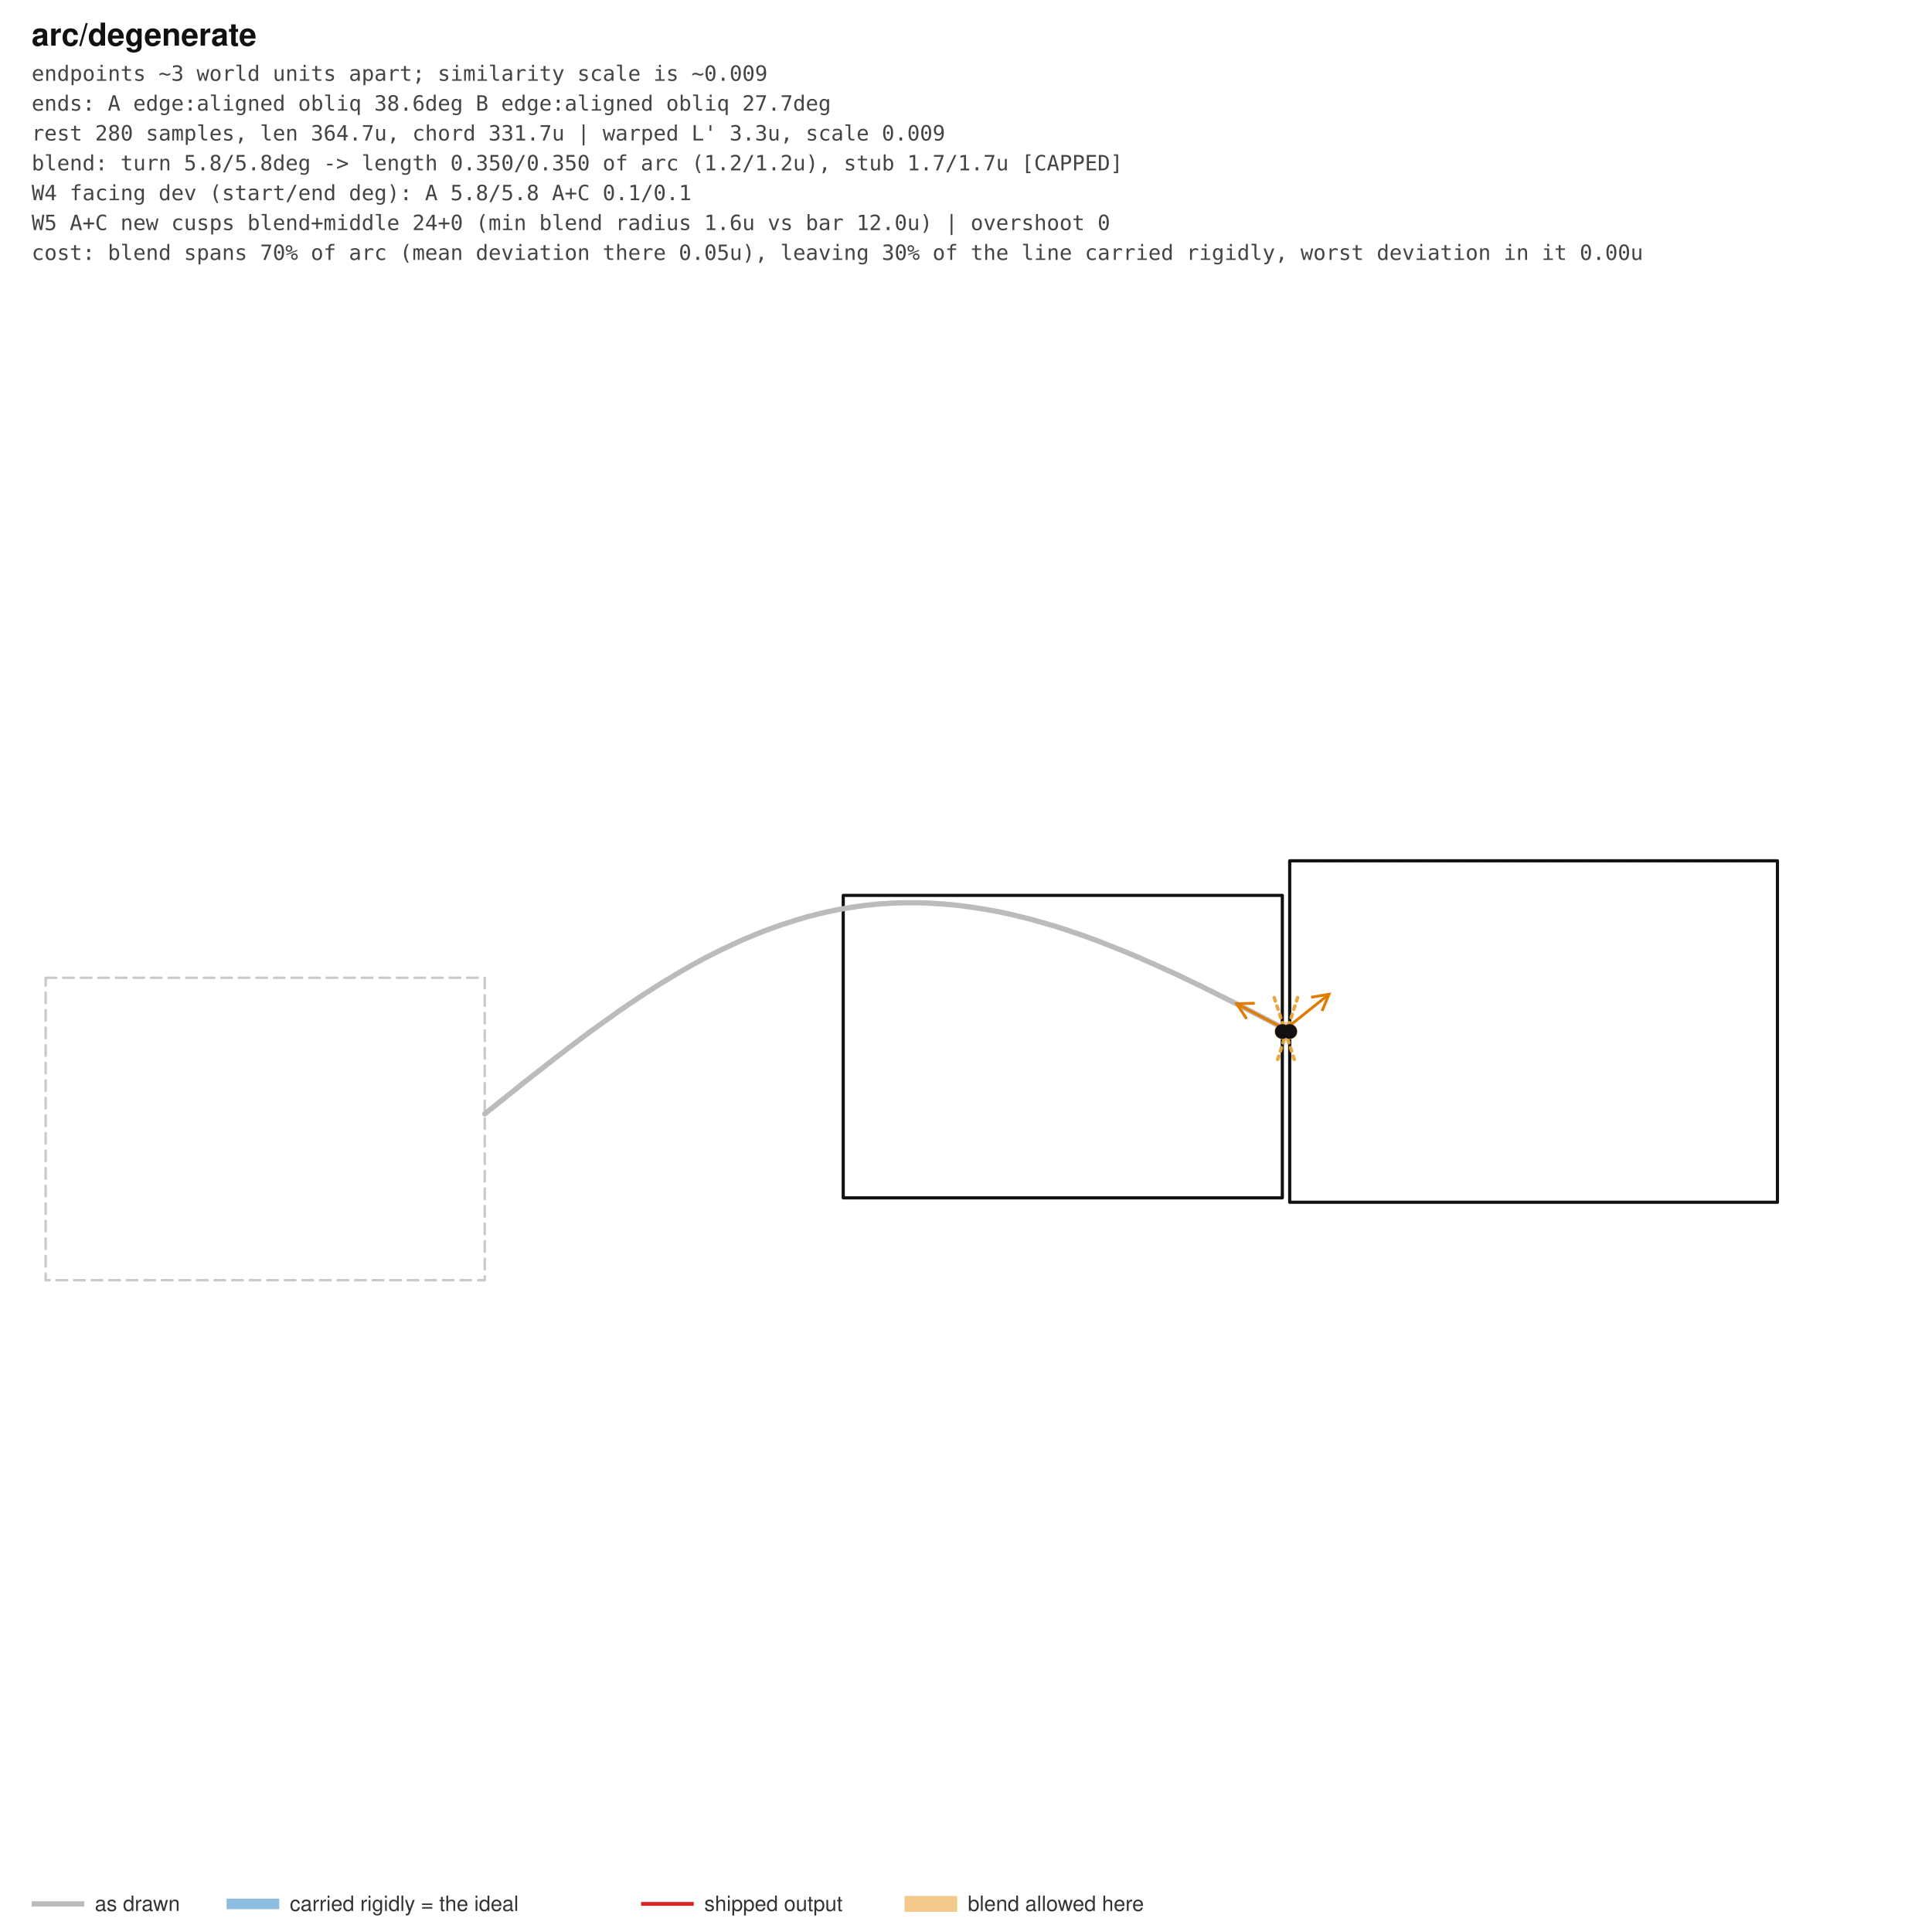
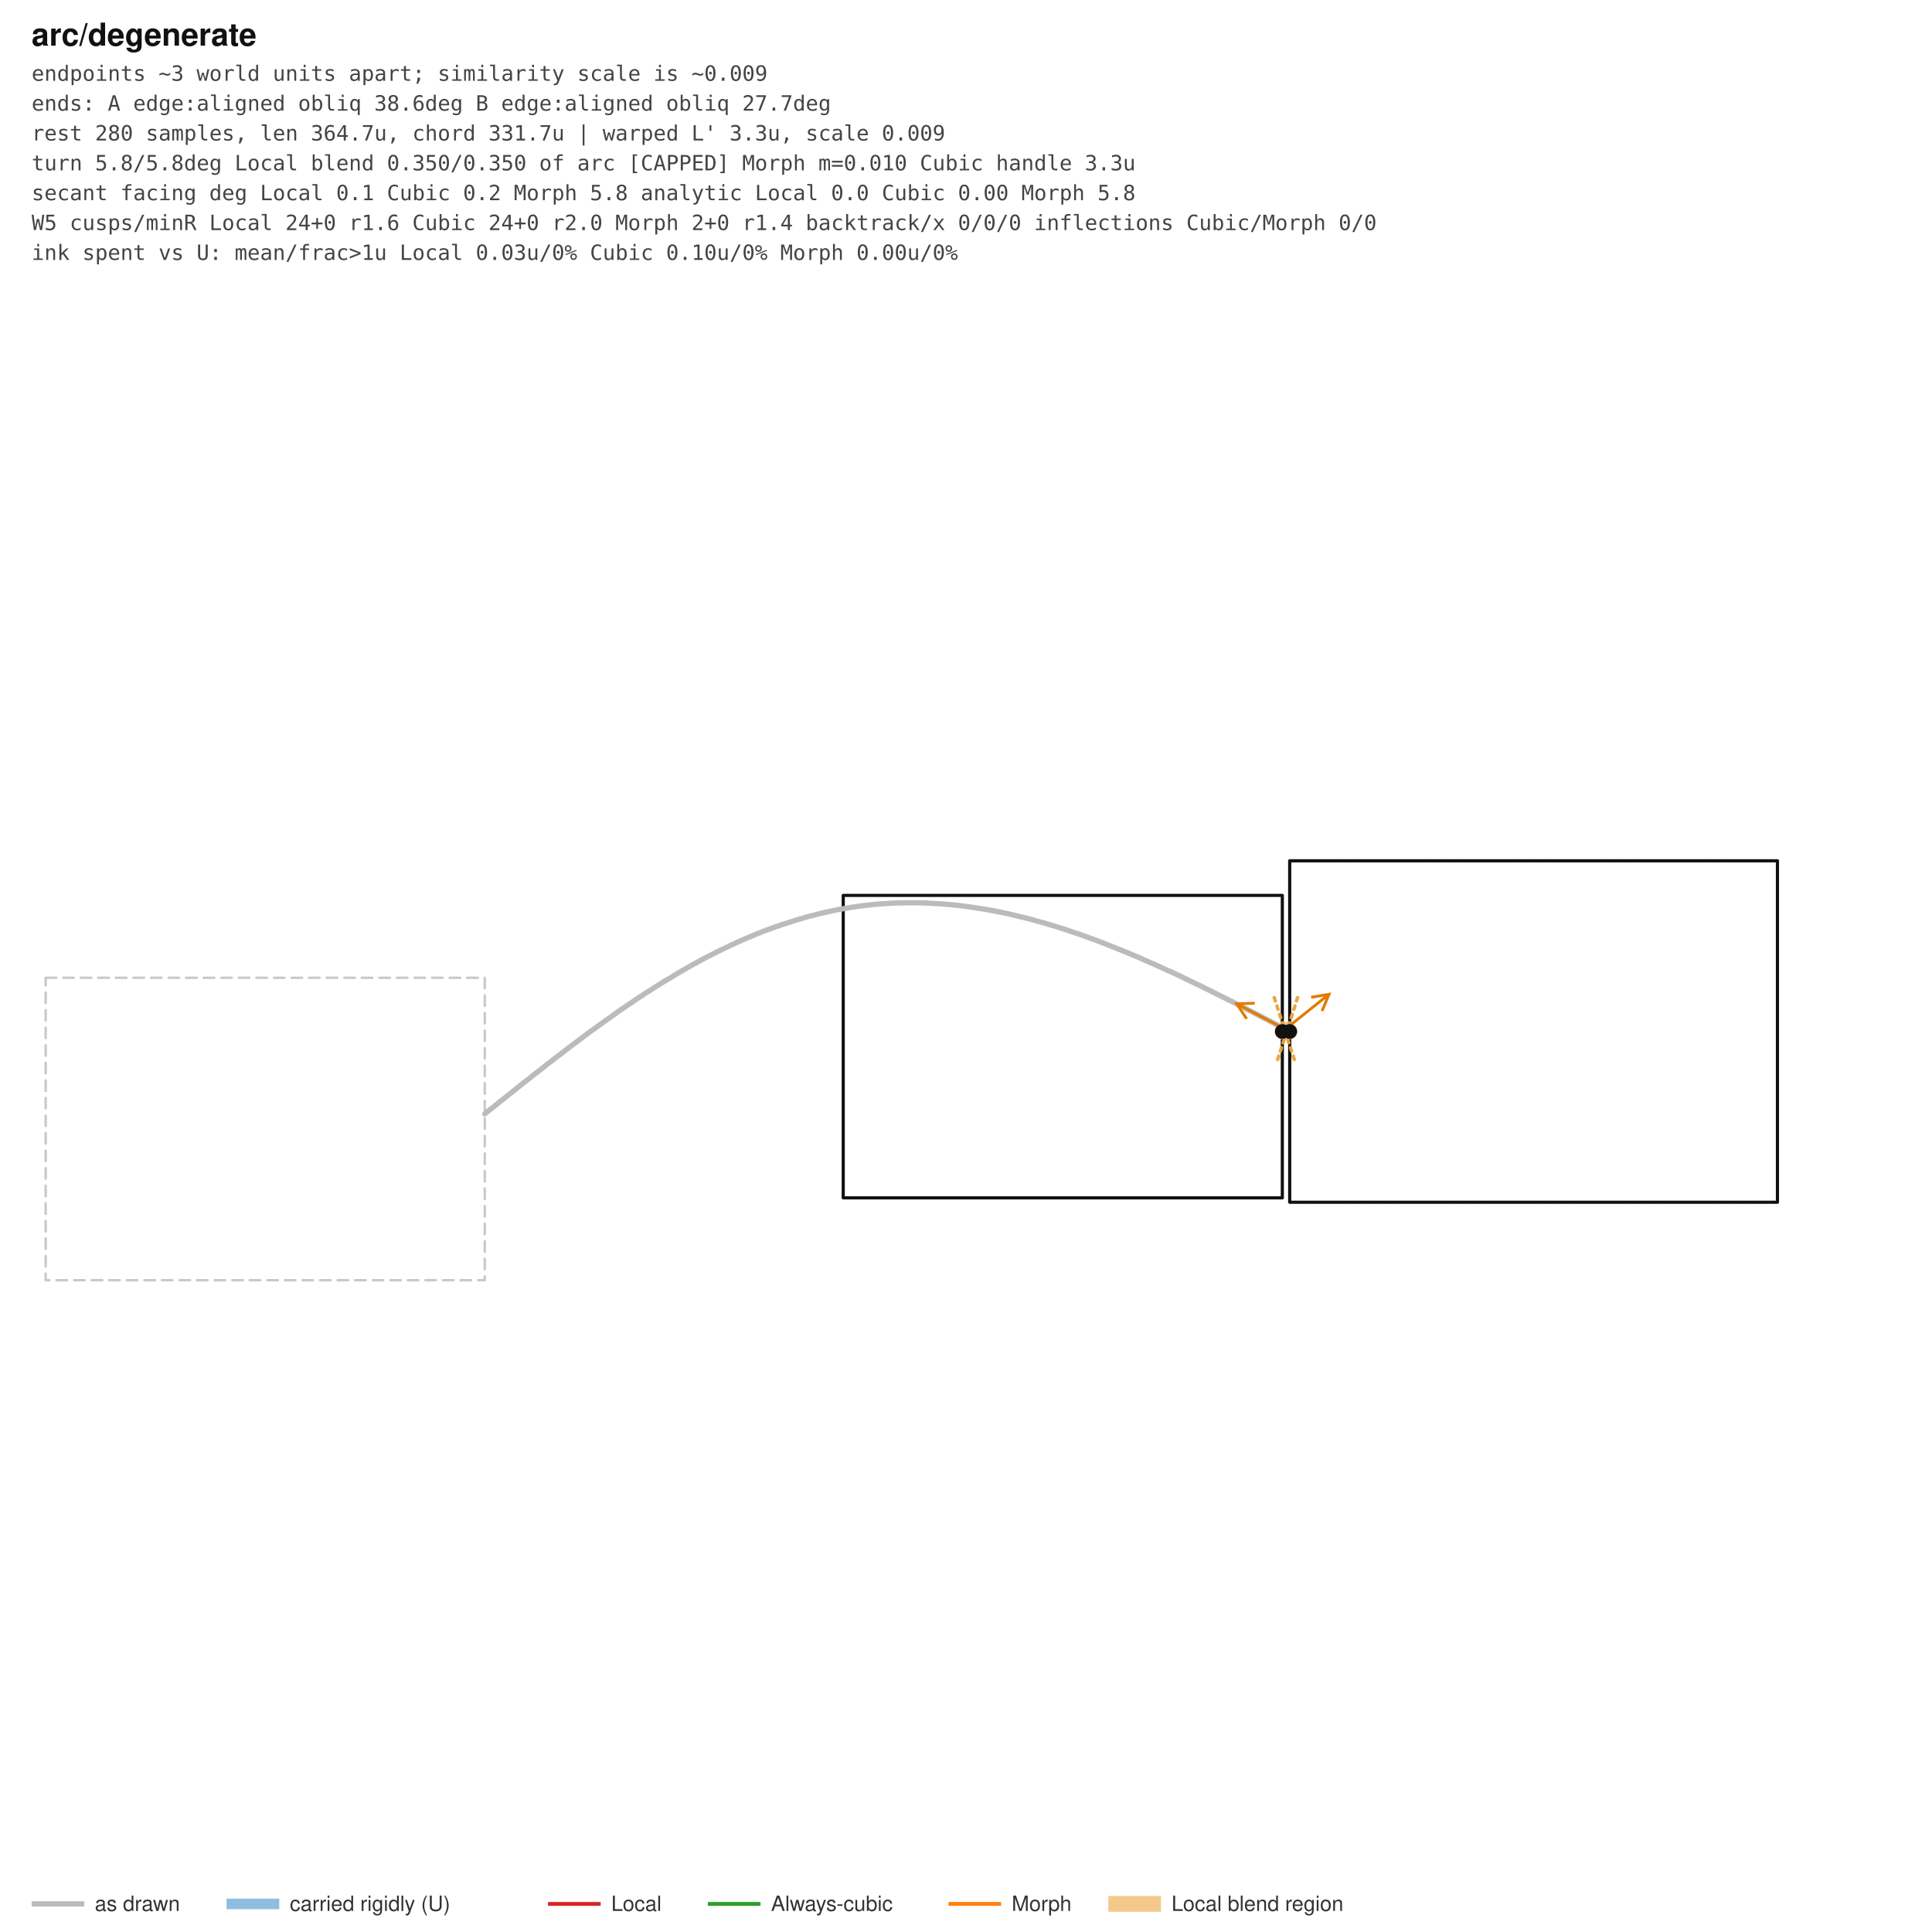
<svg xmlns="http://www.w3.org/2000/svg" width="1100" height="1100" viewBox="0 0 1100 1100">
  <rect x="0" y="0" width="1100" height="1100" fill="#ffffff" />
  <text x="18" y="26" font-family="-apple-system,Helvetica,Arial" font-size="18" font-weight="600" fill="#111">arc/degenerate</text>
  <text x="18" y="46" font-family="ui-monospace,Menlo,monospace" font-size="12" fill="#444">endpoints ~3 world units apart; similarity scale is ~0.009</text>
  <text x="18" y="63" font-family="ui-monospace,Menlo,monospace" font-size="12" fill="#444">ends: A edge:aligned obliq 38.6deg   B edge:aligned obliq 27.7deg</text>
  <text x="18" y="80" font-family="ui-monospace,Menlo,monospace" font-size="12" fill="#444">rest 280 samples, len 364.7u, chord 331.7u   |   warped L' 3.3u, scale 0.009</text>
-   <text x="18" y="97" font-family="ui-monospace,Menlo,monospace" font-size="12" fill="#444">blend: turn 5.8/5.8deg -&gt; length 0.350/0.350 of arc (1.2/1.2u), stub 1.7/1.7u   [CAPPED]</text>
-   <text x="18" y="114" font-family="ui-monospace,Menlo,monospace" font-size="12" fill="#444">W4 facing dev (start/end deg): A 5.8/5.8   A+C 0.1/0.1</text>
-   <text x="18" y="131" font-family="ui-monospace,Menlo,monospace" font-size="12" fill="#444">W5 A+C new cusps blend+middle 24+0 (min blend radius 1.6u vs bar 12.0u)   |   overshoot 0</text>
-   <text x="18" y="148" font-family="ui-monospace,Menlo,monospace" font-size="12" fill="#444">cost: blend spans 70% of arc (mean deviation there 0.05u), leaving 30% of the line carried rigidly, worst deviation in it 0.00u</text>
+   <text x="18" y="97" font-family="ui-monospace,Menlo,monospace" font-size="12" fill="#444">turn 5.8/5.8deg   Local blend 0.350/0.350 of arc [CAPPED]   Morph m=0.010   Cubic handle 3.3u</text>
+   <text x="18" y="114" font-family="ui-monospace,Menlo,monospace" font-size="12" fill="#444">secant facing deg  Local 0.1  Cubic 0.2  Morph 5.8   analytic  Local 0.0  Cubic 0.00  Morph 5.8</text>
+   <text x="18" y="131" font-family="ui-monospace,Menlo,monospace" font-size="12" fill="#444">W5 cusps/minR  Local 24+0 r1.6  Cubic 24+0 r2.0  Morph 2+0 r1.4   backtrack/x 0/0/0   inflections Cubic/Morph 0/0</text>
+   <text x="18" y="148" font-family="ui-monospace,Menlo,monospace" font-size="12" fill="#444">ink spent vs U: mean/frac&gt;1u  Local 0.03u/0%  Cubic 0.10u/0%  Morph 0.00u/0%</text>
  <polyline fill="none" stroke="#c9c9c9" stroke-width="1.40" stroke-linejoin="round" stroke-linecap="round" stroke-dasharray="6,4" points="26.0,556.7 276.0,556.7 276.0,728.9 26.0,728.9 26.0,556.7" />
  <polyline fill="none" stroke="#c9c9c9" stroke-width="1.40" stroke-linejoin="round" stroke-linecap="round" stroke-dasharray="6,4" points="734.3,490.1 1012.0,490.1 1012.0,684.5 734.3,684.5 734.3,490.1" />
  <polyline fill="none" stroke="#111111" stroke-width="1.80" stroke-linejoin="round" stroke-linecap="round" points="480.1,509.8 730.1,509.8 730.1,682.0 480.1,682.0 480.1,509.8" />
  <polyline fill="none" stroke="#111111" stroke-width="1.80" stroke-linejoin="round" stroke-linecap="round" points="734.3,490.1 1012.0,490.1 1012.0,684.5 734.3,684.5 734.3,490.1" />
  <polyline fill="none" stroke="#bbbbbb" stroke-width="3.00" stroke-linejoin="round" stroke-linecap="round" points="276.0,634.2 277.4,633.1 278.8,631.9 280.3,630.8 281.8,629.6 283.3,628.4 284.8,627.1 286.4,625.9 288.0,624.6 289.6,623.3 291.3,622.0 292.9,620.7 294.6,619.3 296.3,618.0 298.0,616.6 299.7,615.3 301.4,614.0 303.2,612.5 304.9,611.2 306.7,609.8 308.4,608.5 310.3,607.0 312.0,605.6 313.9,604.2 315.8,602.7 317.6,601.3 319.5,599.9 321.3,598.5 323.2,597.0 325.1,595.6 327.1,594.1 329.0,592.7 330.8,591.3 332.7,589.9 334.6,588.5 336.4,587.1 338.3,585.8 340.3,584.3 342.3,582.9 344.2,581.5 346.2,580.1 348.1,578.8 350.0,577.4 351.9,576.0 353.8,574.7 355.8,573.4 357.7,572.0 359.8,570.7 361.8,569.3 363.7,568.0 365.6,566.8 367.5,565.5 369.5,564.3 371.5,563.0 373.3,561.8 375.3,560.6 377.3,559.3 379.2,558.2 381.0,557.1 382.9,556.0 384.8,554.8 386.7,553.7 388.5,552.6 390.3,551.6 392.2,550.5 394.1,549.4 396.0,548.4 397.8,547.4 399.6,546.4 401.3,545.5 403.1,544.6 404.9,543.7 406.6,542.8 408.4,541.9 410.0,541.1 411.7,540.3 413.4,539.5 415.1,538.7 416.7,537.9 418.4,537.2 420.0,536.4 421.6,535.7 423.1,535.0 424.6,534.4 426.2,533.7 427.7,533.1 429.1,532.5 430.5,531.9 432.0,531.3 433.5,530.7 435.0,530.1 436.4,529.6 437.8,529.1 439.2,528.6 440.5,528.1 441.8,527.6 443.1,527.2 444.4,526.7 445.7,526.3 447.0,525.9 448.2,525.5 449.5,525.1 450.7,524.7 452.0,524.3 453.1,523.9 454.3,523.6 455.5,523.2 456.7,522.9 457.8,522.5 458.8,522.2 460.0,521.9 461.0,521.6 462.1,521.4 463.2,521.1 464.3,520.8 465.3,520.5 466.3,520.3 467.4,520.0 468.5,519.8 469.7,519.5 470.9,519.2 471.9,519.0 473.0,518.8 474.1,518.5 475.1,518.3 476.1,518.1 477.2,517.9 478.3,517.7 479.5,517.5 480.7,517.3 481.8,517.1 483.0,516.9 484.1,516.7 485.2,516.5 486.3,516.4 487.4,516.2 488.7,516.0 489.8,515.9 490.8,515.7 492.1,515.6 493.2,515.4 494.3,515.3 495.4,515.2 496.7,515.1 497.8,514.9 499.2,514.8 500.4,514.7 501.7,514.6 502.8,514.5 504.2,514.5 505.4,514.4 506.7,514.3 508.1,514.2 509.3,514.2 510.7,514.1 512.0,514.1 513.3,514.1 514.8,514.0 516.4,514.0 517.8,514.0 519.3,514.0 520.7,514.0 522.3,514.0 523.8,514.0 525.4,514.1 527.0,514.1 528.5,514.2 530.1,514.3 531.8,514.4 533.6,514.5 535.3,514.6 537.0,514.7 538.9,514.9 540.7,515.0 542.5,515.2 544.4,515.4 546.3,515.6 548.1,515.8 550.0,516.1 551.8,516.3 553.7,516.6 555.5,516.9 557.5,517.2 559.5,517.5 561.4,517.8 563.4,518.2 565.4,518.5 567.4,518.9 569.5,519.3 571.7,519.8 573.7,520.2 575.9,520.7 578.0,521.2 580.0,521.7 582.0,522.2 584.1,522.7 586.2,523.2 588.3,523.8 590.4,524.4 592.6,525.0 594.8,525.6 597.0,526.3 599.2,526.9 601.4,527.6 603.6,528.3 605.9,529.0 608.0,529.7 610.2,530.5 612.4,531.2 614.5,531.9 616.8,532.7 619.0,533.5 621.1,534.3 623.4,535.1 625.5,535.9 627.6,536.7 629.8,537.6 631.9,538.4 634.1,539.3 636.3,540.2 638.5,541.0 640.6,541.9 642.6,542.7 644.7,543.6 646.8,544.5 648.8,545.3 650.9,546.3 653.0,547.2 655.0,548.1 657.0,548.9 659.1,549.9 661.1,550.8 663.0,551.7 665.0,552.6 666.9,553.4 668.8,554.3 670.8,555.2 672.7,556.1 674.5,557.0 676.2,557.8 678.0,558.7 679.7,559.5 681.5,560.4 683.3,561.2 685.1,562.1 686.8,563.0 688.5,563.8 690.3,564.7 691.9,565.5 693.5,566.3 695.1,567.1 696.7,567.9 698.3,568.7 699.9,569.5 701.4,570.2 702.9,571.0 704.5,571.8 705.9,572.6 707.4,573.3 708.8,574.0 710.1,574.7 711.4,575.4 712.9,576.1 714.3,576.9 715.7,577.6 717.1,578.3 718.4,579.0 719.7,579.7 721.0,580.3 722.2,580.9 723.4,581.6 724.6,582.2 725.9,582.9 727.0,583.5 728.3,584.1 729.6,584.8 730.7,585.4 731.8,586.0 733.0,586.6 734.3,587.3" />
  <polyline fill="none" stroke="#e8a33d" stroke-width="1.00" stroke-linejoin="round" stroke-linecap="round" stroke-dasharray="1,4" opacity="0.80" points="730.1,587.3 730.7,586.8" />
  <polyline fill="none" stroke="#e8a33d" stroke-width="1.00" stroke-linejoin="round" stroke-linecap="round" stroke-dasharray="1,4" opacity="0.80" points="734.3,587.3 733.5,586.9" />
  <polyline fill="none" stroke="#f3c98b" stroke-width="9.00" stroke-linejoin="round" stroke-linecap="round" opacity="0.85" points="730.1,587.3 730.1,587.3 730.1,587.2 730.1,587.2 730.2,587.2 730.2,587.2 730.2,587.2 730.2,587.2 730.2,587.2 730.3,587.1 730.3,587.1 730.3,587.1 730.3,587.1 730.3,587.1 730.4,587.1 730.4,587.0 730.4,587.0 730.4,587.0 730.4,587.0 730.4,587.0 730.5,587.0 730.5,587.0 730.5,586.9 730.5,586.9 730.5,586.9 730.6,586.9 730.6,586.9 730.6,586.9 730.6,586.9 730.6,586.9 730.6,586.8 730.7,586.8 730.7,586.8 730.7,586.8 730.7,586.8 730.7,586.8 730.7,586.8 730.8,586.8 730.8,586.8 730.8,586.7 730.8,586.7 730.8,586.7 730.8,586.7 730.9,586.7 730.9,586.7 730.9,586.7 730.9,586.7 730.9,586.7 730.9,586.7 731.0,586.6 731.0,586.6 731.0,586.6 731.0,586.6 731.0,586.6 731.0,586.6 731.1,586.6 731.1,586.6 731.1,586.6 731.1,586.6 731.1,586.6 731.1,586.6 731.2,586.6 731.2,586.5 731.2,586.5 731.2,586.5 731.2,586.5 731.2,586.5 731.2,586.5 731.3,586.5 731.3,586.5 731.3,586.5 731.3,586.5 731.3,586.5 731.3,586.5 731.3,586.5 731.4,586.5 731.4,586.5 731.4,586.4 731.4,586.4 731.4,586.4 731.4,586.4 731.5,586.4 731.5,586.4 731.5,586.4 731.5,586.4" />
  <polyline fill="none" stroke="#f3c98b" stroke-width="9.00" stroke-linejoin="round" stroke-linecap="round" opacity="0.85" points="734.3,587.3 734.2,587.3 734.2,587.3 734.2,587.3 734.2,587.2 734.2,587.2 734.2,587.2 734.1,587.2 734.1,587.2 734.1,587.2 734.1,587.2 734.1,587.2 734.1,587.2 734.1,587.2 734.0,587.1 734.0,587.1 734.0,587.1 734.0,587.1 734.0,587.1 734.0,587.1 734.0,587.1 733.9,587.1 733.9,587.1 733.9,587.1 733.9,587.1 733.9,587.0 733.9,587.0 733.9,587.0 733.8,587.0 733.8,587.0 733.8,587.0 733.8,587.0 733.8,587.0 733.8,587.0 733.7,587.0 733.7,586.9 733.7,586.9 733.7,586.9 733.7,586.9 733.7,586.9 733.7,586.9 733.6,586.9 733.6,586.9 733.6,586.9 733.6,586.9 733.6,586.8 733.6,586.8 733.6,586.8 733.5,586.8 733.5,586.8 733.5,586.8 733.5,586.8 733.5,586.8 733.5,586.8 733.5,586.7 733.4,586.7 733.4,586.7 733.4,586.7 733.4,586.7 733.4,586.7 733.4,586.7 733.4,586.7 733.3,586.7 733.3,586.7 733.3,586.6 733.3,586.6 733.3,586.6 733.3,586.6 733.3,586.6 733.2,586.6 733.2,586.6 733.2,586.6 733.2,586.6 733.2,586.6 733.2,586.5 733.1,586.5 733.1,586.5 733.1,586.5 733.1,586.5 733.1,586.5 733.1,586.5 733.0,586.5 733.0,586.5 733.0,586.5 733.0,586.5 733.0,586.4 733.0,586.4 732.9,586.4 732.9,586.4 732.9,586.4 732.9,586.4 732.9,586.4 732.8,586.4 732.8,586.4" />
  <polyline fill="none" stroke="#8fbde0" stroke-width="6.00" stroke-linejoin="round" stroke-linecap="round" points="730.1,587.3 730.1,587.3 730.1,587.3 730.1,587.3 730.1,587.2 730.2,587.2 730.2,587.2 730.2,587.2 730.2,587.2 730.2,587.2 730.2,587.2 730.2,587.2 730.3,587.2 730.3,587.1 730.3,587.1 730.3,587.1 730.3,587.1 730.3,587.1 730.4,587.1 730.4,587.1 730.4,587.1 730.4,587.0 730.4,587.0 730.4,587.0 730.5,587.0 730.5,587.0 730.5,587.0 730.5,587.0 730.5,587.0 730.5,586.9 730.6,586.9 730.6,586.9 730.6,586.9 730.6,586.9 730.6,586.9 730.7,586.9 730.7,586.9 730.7,586.9 730.7,586.8 730.7,586.8 730.7,586.8 730.8,586.8 730.8,586.8 730.8,586.8 730.8,586.8 730.8,586.8 730.9,586.7 730.9,586.7 730.9,586.7 730.9,586.7 730.9,586.7 730.9,586.7 731.0,586.7 731.0,586.7 731.0,586.7 731.0,586.6 731.0,586.6 731.1,586.6 731.1,586.6 731.1,586.6 731.1,586.6 731.1,586.6 731.1,586.6 731.2,586.6 731.2,586.5 731.2,586.5 731.2,586.5 731.2,586.5 731.2,586.5 731.3,586.5 731.3,586.5 731.3,586.5 731.3,586.5 731.3,586.5 731.3,586.5 731.4,586.5 731.4,586.5 731.4,586.4 731.4,586.4 731.4,586.4 731.4,586.4 731.5,586.4 731.5,586.4 731.5,586.4 731.5,586.4 731.5,586.4 731.5,586.4 731.5,586.4 731.6,586.4 731.6,586.4 731.6,586.4 731.6,586.4 731.6,586.4 731.6,586.4 731.6,586.3 731.6,586.3 731.7,586.3 731.7,586.3 731.7,586.3 731.7,586.3 731.7,586.3 731.7,586.3 731.7,586.3 731.7,586.3 731.8,586.3 731.8,586.3 731.8,586.3 731.8,586.3 731.8,586.3 731.8,586.3 731.8,586.3 731.8,586.3 731.8,586.3 731.9,586.3 731.9,586.3 731.9,586.3 731.9,586.3 731.9,586.3 731.9,586.3 731.9,586.3 731.9,586.3 731.9,586.3 732.0,586.3 732.0,586.3 732.0,586.3 732.0,586.3 732.0,586.3 732.0,586.3 732.0,586.3 732.0,586.3 732.0,586.3 732.0,586.3 732.1,586.3 732.1,586.3 732.1,586.3 732.1,586.3 732.1,586.2 732.1,586.2 732.1,586.2 732.1,586.2 732.1,586.2 732.2,586.2 732.2,586.2 732.2,586.2 732.2,586.2 732.2,586.2 732.2,586.3 732.2,586.3 732.2,586.3 732.3,586.3 732.3,586.3 732.3,586.3 732.3,586.3 732.3,586.3 732.3,586.3 732.3,586.3 732.3,586.3 732.4,586.3 732.4,586.3 732.4,586.3 732.4,586.3 732.4,586.3 732.4,586.3 732.4,586.3 732.5,586.3 732.5,586.3 732.5,586.3 732.5,586.3 732.5,586.3 732.5,586.3 732.6,586.3 732.6,586.3 732.6,586.3 732.6,586.3 732.6,586.3 732.6,586.3 732.7,586.3 732.7,586.3 732.7,586.3 732.7,586.3 732.7,586.4 732.7,586.4 732.8,586.4 732.8,586.4 732.8,586.4 732.8,586.4 732.8,586.4 732.8,586.4 732.9,586.4 732.9,586.4 732.9,586.4 732.9,586.4 732.9,586.4 733.0,586.4 733.0,586.4 733.0,586.5 733.0,586.5 733.0,586.5 733.1,586.5 733.1,586.5 733.1,586.5 733.1,586.5 733.1,586.5 733.2,586.5 733.2,586.5 733.2,586.6 733.2,586.6 733.2,586.6 733.2,586.6 733.3,586.6 733.3,586.6 733.3,586.6 733.3,586.6 733.3,586.6 733.4,586.7 733.4,586.7 733.4,586.7 733.4,586.7 733.4,586.7 733.4,586.7 733.5,586.7 733.5,586.7 733.5,586.7 733.5,586.8 733.5,586.8 733.6,586.8 733.6,586.8 733.6,586.8 733.6,586.8 733.6,586.8 733.6,586.8 733.7,586.8 733.7,586.9 733.7,586.9 733.7,586.9 733.7,586.9 733.7,586.9 733.7,586.9 733.8,586.9 733.8,586.9 733.8,586.9 733.8,586.9 733.8,587.0 733.8,587.0 733.9,587.0 733.9,587.0 733.9,587.0 733.9,587.0 733.9,587.0 733.9,587.0 733.9,587.0 733.9,587.1 734.0,587.1 734.0,587.1 734.0,587.1 734.0,587.1 734.0,587.1 734.0,587.1 734.0,587.1 734.0,587.1 734.1,587.1 734.1,587.1 734.1,587.1 734.1,587.2 734.1,587.2 734.1,587.2 734.1,587.2 734.1,587.2 734.1,587.2 734.2,587.2 734.2,587.2 734.2,587.2 734.2,587.2 734.2,587.2 734.2,587.2 734.2,587.2 734.2,587.3 734.2,587.3 734.2,587.3 734.3,587.3" />
  <polyline fill="none" stroke="#d62728" stroke-width="2.20" stroke-linejoin="round" stroke-linecap="round" points="730.1,587.3 730.1,587.3 730.1,587.2 730.1,587.2 730.2,587.2 730.2,587.2 730.2,587.2 730.2,587.2 730.2,587.2 730.3,587.1 730.3,587.1 730.3,587.1 730.3,587.1 730.3,587.1 730.4,587.1 730.4,587.0 730.4,587.0 730.4,587.0 730.4,587.0 730.4,587.0 730.5,587.0 730.5,587.0 730.5,586.9 730.5,586.9 730.5,586.9 730.6,586.9 730.6,586.9 730.6,586.9 730.6,586.9 730.6,586.9 730.6,586.8 730.7,586.8 730.7,586.8 730.7,586.8 730.7,586.8 730.7,586.8 730.7,586.8 730.8,586.8 730.8,586.8 730.8,586.7 730.8,586.7 730.8,586.7 730.8,586.7 730.9,586.7 730.9,586.7 730.9,586.7 730.9,586.7 730.9,586.7 730.9,586.7 731.0,586.6 731.0,586.6 731.0,586.6 731.0,586.6 731.0,586.6 731.0,586.6 731.1,586.6 731.1,586.6 731.1,586.6 731.1,586.6 731.1,586.6 731.1,586.6 731.2,586.6 731.2,586.5 731.2,586.5 731.2,586.5 731.2,586.5 731.2,586.5 731.2,586.5 731.3,586.5 731.3,586.5 731.3,586.5 731.3,586.5 731.3,586.5 731.3,586.5 731.3,586.5 731.4,586.5 731.4,586.5 731.4,586.4 731.4,586.4 731.4,586.4 731.4,586.4 731.5,586.4 731.5,586.4 731.5,586.4 731.5,586.4 731.5,586.4 731.5,586.4 731.5,586.4 731.6,586.4 731.6,586.4 731.6,586.4 731.6,586.4 731.6,586.4 731.6,586.4 731.6,586.3 731.6,586.3 731.7,586.3 731.7,586.3 731.7,586.3 731.7,586.3 731.7,586.3 731.7,586.3 731.7,586.3 731.7,586.3 731.8,586.3 731.8,586.3 731.8,586.3 731.8,586.3 731.8,586.3 731.8,586.3 731.8,586.3 731.8,586.3 731.8,586.3 731.9,586.3 731.9,586.3 731.9,586.3 731.9,586.3 731.9,586.3 731.9,586.3 731.9,586.3 731.9,586.3 731.9,586.3 732.0,586.3 732.0,586.3 732.0,586.3 732.0,586.3 732.0,586.3 732.0,586.3 732.0,586.3 732.0,586.3 732.0,586.3 732.0,586.3 732.1,586.3 732.1,586.3 732.1,586.3 732.1,586.3 732.1,586.2 732.1,586.2 732.1,586.2 732.1,586.2 732.1,586.2 732.2,586.2 732.2,586.2 732.2,586.2 732.2,586.2 732.2,586.2 732.2,586.3 732.2,586.3 732.2,586.3 732.3,586.3 732.3,586.3 732.3,586.3 732.3,586.3 732.3,586.3 732.3,586.3 732.3,586.3 732.3,586.3 732.4,586.3 732.4,586.3 732.4,586.3 732.4,586.3 732.4,586.3 732.4,586.3 732.4,586.3 732.5,586.3 732.5,586.3 732.5,586.3 732.5,586.3 732.5,586.3 732.5,586.3 732.6,586.3 732.6,586.3 732.6,586.3 732.6,586.3 732.6,586.3 732.6,586.3 732.7,586.3 732.7,586.3 732.7,586.3 732.7,586.3 732.7,586.4 732.7,586.4 732.8,586.4 732.8,586.4 732.8,586.4 732.8,586.4 732.8,586.4 732.8,586.4 732.9,586.4 732.9,586.4 732.9,586.4 732.9,586.4 732.9,586.4 733.0,586.4 733.0,586.4 733.0,586.5 733.0,586.5 733.0,586.5 733.0,586.5 733.1,586.5 733.1,586.5 733.1,586.5 733.1,586.5 733.1,586.5 733.1,586.5 733.2,586.5 733.2,586.6 733.2,586.6 733.2,586.6 733.2,586.6 733.2,586.6 733.3,586.6 733.3,586.6 733.3,586.6 733.3,586.6 733.3,586.6 733.3,586.7 733.3,586.7 733.4,586.7 733.4,586.7 733.4,586.7 733.4,586.7 733.4,586.7 733.4,586.7 733.4,586.7 733.5,586.7 733.5,586.8 733.5,586.8 733.5,586.8 733.5,586.8 733.5,586.8 733.5,586.8 733.6,586.8 733.6,586.8 733.6,586.8 733.6,586.9 733.6,586.9 733.6,586.9 733.6,586.9 733.7,586.9 733.7,586.9 733.7,586.9 733.7,586.9 733.7,586.9 733.7,586.9 733.7,587.0 733.8,587.0 733.8,587.0 733.8,587.0 733.8,587.0 733.8,587.0 733.8,587.0 733.9,587.0 733.9,587.0 733.9,587.0 733.9,587.1 733.9,587.1 733.9,587.1 733.9,587.1 734.0,587.1 734.0,587.1 734.0,587.1 734.0,587.1 734.0,587.1 734.0,587.1 734.0,587.1 734.1,587.2 734.1,587.2 734.1,587.2 734.1,587.2 734.1,587.2 734.1,587.2 734.1,587.2 734.2,587.2 734.2,587.2 734.2,587.2 734.2,587.3 734.2,587.3 734.2,587.3 734.3,587.3" />
+   <polyline fill="none" stroke="#2ca02c" stroke-width="2.00" stroke-linejoin="round" stroke-linecap="round" points="730.1,587.3 730.1,587.3 730.1,587.3 730.1,587.2 730.1,587.2 730.2,587.2 730.2,587.2 730.2,587.2 730.2,587.2 730.2,587.2 730.2,587.2 730.2,587.2 730.3,587.1 730.3,587.1 730.3,587.1 730.3,587.1 730.3,587.1 730.3,587.1 730.3,587.1 730.4,587.1 730.4,587.1 730.4,587.0 730.4,587.0 730.4,587.0 730.4,587.0 730.5,587.0 730.5,587.0 730.5,587.0 730.5,587.0 730.5,586.9 730.5,586.9 730.6,586.9 730.6,586.9 730.6,586.9 730.6,586.9 730.6,586.9 730.7,586.9 730.7,586.9 730.7,586.9 730.7,586.9 730.7,586.8 730.7,586.8 730.8,586.8 730.8,586.8 730.8,586.8 730.8,586.8 730.8,586.8 730.9,586.8 730.9,586.8 730.9,586.8 730.9,586.8 730.9,586.7 731.0,586.7 731.0,586.7 731.0,586.7 731.0,586.7 731.0,586.7 731.0,586.7 731.1,586.7 731.1,586.7 731.1,586.7 731.1,586.7 731.1,586.7 731.1,586.7 731.2,586.7 731.2,586.6 731.2,586.6 731.2,586.6 731.2,586.6 731.3,586.6 731.3,586.6 731.3,586.6 731.3,586.6 731.3,586.6 731.3,586.6 731.3,586.6 731.4,586.6 731.4,586.6 731.4,586.6 731.4,586.6 731.4,586.6 731.4,586.6 731.5,586.6 731.5,586.6 731.5,586.6 731.5,586.6 731.5,586.6 731.5,586.6 731.5,586.5 731.6,586.5 731.6,586.5 731.6,586.5 731.6,586.5 731.6,586.5 731.6,586.5 731.6,586.5 731.6,586.5 731.7,586.5 731.7,586.5 731.7,586.5 731.7,586.5 731.7,586.5 731.7,586.5 731.7,586.5 731.7,586.5 731.7,586.5 731.8,586.5 731.8,586.5 731.8,586.5 731.8,586.5 731.8,586.5 731.8,586.5 731.8,586.5 731.8,586.5 731.8,586.5 731.8,586.5 731.9,586.5 731.9,586.5 731.9,586.5 731.9,586.5 731.9,586.5 731.9,586.5 731.9,586.5 731.9,586.5 731.9,586.5 731.9,586.5 732.0,586.5 732.0,586.5 732.0,586.5 732.0,586.5 732.0,586.5 732.0,586.5 732.0,586.5 732.0,586.5 732.0,586.5 732.0,586.5 732.1,586.5 732.1,586.5 732.1,586.5 732.1,586.5 732.1,586.5 732.1,586.5 732.1,586.5 732.1,586.5 732.1,586.5 732.2,586.5 732.2,586.5 732.2,586.5 732.2,586.5 732.2,586.5 732.2,586.5 732.2,586.5 732.2,586.5 732.2,586.5 732.3,586.5 732.3,586.5 732.3,586.5 732.3,586.5 732.3,586.5 732.3,586.5 732.3,586.5 732.3,586.5 732.4,586.5 732.4,586.5 732.4,586.5 732.4,586.5 732.4,586.5 732.4,586.5 732.4,586.5 732.5,586.5 732.5,586.5 732.5,586.5 732.5,586.5 732.5,586.5 732.5,586.6 732.6,586.6 732.6,586.6 732.6,586.6 732.6,586.6 732.6,586.6 732.6,586.6 732.7,586.6 732.7,586.6 732.7,586.6 732.7,586.6 732.7,586.6 732.7,586.6 732.8,586.6 732.8,586.6 732.8,586.6 732.8,586.6 732.8,586.6 732.9,586.6 732.9,586.6 732.9,586.6 732.9,586.7 732.9,586.7 732.9,586.7 733.0,586.7 733.0,586.7 733.0,586.7 733.0,586.7 733.0,586.7 733.1,586.7 733.1,586.7 733.1,586.7 733.1,586.7 733.1,586.7 733.2,586.7 733.2,586.8 733.2,586.8 733.2,586.8 733.2,586.8 733.3,586.8 733.3,586.8 733.3,586.8 733.3,586.8 733.3,586.8 733.4,586.8 733.4,586.8 733.4,586.8 733.4,586.9 733.4,586.9 733.4,586.9 733.5,586.9 733.5,586.9 733.5,586.9 733.5,586.9 733.5,586.9 733.6,586.9 733.6,586.9 733.6,586.9 733.6,586.9 733.6,586.9 733.6,587.0 733.7,587.0 733.7,587.0 733.7,587.0 733.7,587.0 733.7,587.0 733.8,587.0 733.8,587.0 733.8,587.0 733.8,587.0 733.8,587.0 733.8,587.0 733.8,587.1 733.9,587.1 733.9,587.1 733.9,587.1 733.9,587.1 733.9,587.1 733.9,587.1 733.9,587.1 734.0,587.1 734.0,587.1 734.0,587.1 734.0,587.1 734.0,587.1 734.0,587.1 734.0,587.2 734.1,587.2 734.1,587.2 734.1,587.2 734.1,587.2 734.1,587.2 734.1,587.2 734.1,587.2 734.1,587.2 734.1,587.2 734.2,587.2 734.2,587.2 734.2,587.2 734.2,587.2 734.2,587.2 734.2,587.3 734.2,587.3 734.2,587.3 734.2,587.3 734.3,587.3" />
+   <polyline fill="none" stroke="#ff7f0e" stroke-width="2.00" stroke-linejoin="round" stroke-linecap="round" points="730.1,587.3 730.1,587.3 730.1,587.3 730.1,587.3 730.1,587.2 730.2,587.2 730.2,587.2 730.2,587.2 730.2,587.2 730.2,587.2 730.2,587.2 730.2,587.2 730.3,587.2 730.3,587.1 730.3,587.1 730.3,587.1 730.3,587.1 730.3,587.1 730.4,587.1 730.4,587.1 730.4,587.1 730.4,587.0 730.4,587.0 730.4,587.0 730.5,587.0 730.5,587.0 730.5,587.0 730.5,587.0 730.5,587.0 730.5,586.9 730.6,586.9 730.6,586.9 730.6,586.9 730.6,586.9 730.6,586.9 730.7,586.9 730.7,586.9 730.7,586.9 730.7,586.8 730.7,586.8 730.7,586.8 730.8,586.8 730.8,586.8 730.8,586.8 730.8,586.8 730.8,586.8 730.9,586.7 730.9,586.7 730.9,586.7 730.9,586.7 730.9,586.7 730.9,586.7 731.0,586.7 731.0,586.7 731.0,586.7 731.0,586.6 731.0,586.6 731.1,586.6 731.1,586.6 731.1,586.6 731.1,586.6 731.1,586.6 731.1,586.6 731.2,586.6 731.2,586.6 731.2,586.5 731.2,586.5 731.2,586.5 731.2,586.5 731.3,586.5 731.3,586.5 731.3,586.5 731.3,586.5 731.3,586.5 731.3,586.5 731.4,586.5 731.4,586.5 731.4,586.4 731.4,586.4 731.4,586.4 731.4,586.4 731.5,586.4 731.5,586.4 731.5,586.4 731.5,586.4 731.5,586.4 731.5,586.4 731.5,586.4 731.6,586.4 731.6,586.4 731.6,586.4 731.6,586.4 731.6,586.4 731.6,586.4 731.6,586.3 731.6,586.3 731.7,586.3 731.7,586.3 731.7,586.3 731.7,586.3 731.7,586.3 731.7,586.3 731.7,586.3 731.7,586.3 731.8,586.3 731.8,586.3 731.8,586.3 731.8,586.3 731.8,586.3 731.8,586.3 731.8,586.3 731.8,586.3 731.8,586.3 731.9,586.3 731.9,586.3 731.9,586.3 731.9,586.3 731.9,586.3 731.9,586.3 731.9,586.3 731.9,586.3 731.9,586.3 731.9,586.3 732.0,586.3 732.0,586.3 732.0,586.3 732.0,586.3 732.0,586.3 732.0,586.3 732.0,586.3 732.0,586.3 732.0,586.3 732.1,586.3 732.1,586.3 732.1,586.3 732.1,586.3 732.1,586.3 732.1,586.3 732.1,586.2 732.1,586.2 732.1,586.2 732.2,586.2 732.2,586.2 732.2,586.2 732.2,586.2 732.2,586.3 732.2,586.3 732.2,586.3 732.2,586.3 732.3,586.3 732.3,586.3 732.3,586.3 732.3,586.3 732.3,586.3 732.3,586.3 732.3,586.3 732.3,586.3 732.4,586.3 732.4,586.3 732.4,586.3 732.4,586.3 732.4,586.3 732.4,586.3 732.4,586.3 732.5,586.3 732.5,586.3 732.5,586.3 732.5,586.3 732.5,586.3 732.5,586.3 732.6,586.3 732.6,586.3 732.6,586.3 732.6,586.3 732.6,586.3 732.6,586.3 732.7,586.3 732.7,586.3 732.7,586.3 732.7,586.3 732.7,586.4 732.7,586.4 732.8,586.4 732.8,586.4 732.8,586.4 732.8,586.4 732.8,586.4 732.8,586.4 732.9,586.4 732.9,586.4 732.9,586.4 732.9,586.4 732.9,586.4 733.0,586.4 733.0,586.4 733.0,586.5 733.0,586.5 733.0,586.5 733.1,586.5 733.1,586.5 733.1,586.5 733.1,586.5 733.1,586.5 733.1,586.5 733.2,586.5 733.2,586.6 733.2,586.6 733.2,586.6 733.2,586.6 733.3,586.6 733.3,586.6 733.3,586.6 733.3,586.6 733.3,586.6 733.4,586.7 733.4,586.7 733.4,586.7 733.4,586.7 733.4,586.7 733.4,586.7 733.5,586.7 733.5,586.7 733.5,586.7 733.5,586.8 733.5,586.8 733.6,586.8 733.6,586.8 733.6,586.8 733.6,586.8 733.6,586.8 733.6,586.8 733.7,586.8 733.7,586.9 733.7,586.9 733.7,586.9 733.7,586.9 733.7,586.9 733.7,586.9 733.8,586.9 733.8,586.9 733.8,586.9 733.8,587.0 733.8,587.0 733.8,587.0 733.9,587.0 733.9,587.0 733.9,587.0 733.9,587.0 733.9,587.0 733.9,587.0 733.9,587.0 733.9,587.1 734.0,587.1 734.0,587.1 734.0,587.1 734.0,587.1 734.0,587.1 734.0,587.1 734.0,587.1 734.0,587.1 734.1,587.1 734.1,587.1 734.1,587.1 734.1,587.2 734.1,587.2 734.1,587.2 734.1,587.2 734.1,587.2 734.1,587.2 734.2,587.2 734.2,587.2 734.2,587.2 734.2,587.2 734.2,587.2 734.2,587.2 734.2,587.2 734.2,587.3 734.2,587.3 734.2,587.3 734.3,587.3" />
  <polyline fill="none" stroke="#e8a33d" stroke-width="2.00" stroke-linejoin="round" stroke-linecap="round" stroke-dasharray="2,3" opacity="0.95" points="725.5,568.0 737.5,605.0" />
  <polyline fill="none" stroke="#e8a33d" stroke-width="2.00" stroke-linejoin="round" stroke-linecap="round" stroke-dasharray="2,3" opacity="0.95" points="738.8,568.0 726.9,605.0" />
  <path d="M 730.1 587.3 L 756.7 566.1 M 752.7 575.6 L 756.7 566.1 L 746.5 567.8" fill="none" stroke="#e07b00" stroke-width="1.6" />
  <path d="M 734.3 587.3 L 704.1 571.5 M 714.4 571.2 L 704.1 571.5 L 709.8 580.1" fill="none" stroke="#e07b00" stroke-width="1.6" />
  <circle cx="730.1" cy="587.3" r="4.20" fill="#111111" />
  <circle cx="734.3" cy="587.3" r="4.20" fill="#111111" />
  <line x1="18" y1="1084" x2="48" y2="1084" stroke="#bbbbbb" stroke-width="3.00" />
  <text x="54" y="1088" font-family="-apple-system,Helvetica,Arial" font-size="12" fill="#333">as drawn</text>
  <line x1="129" y1="1084" x2="159" y2="1084" stroke="#8fbde0" stroke-width="6.00" />
-   <text x="165" y="1088" font-family="-apple-system,Helvetica,Arial" font-size="12" fill="#333">carried rigidly = the ideal</text>
-   <line x1="365" y1="1084" x2="395" y2="1084" stroke="#d62728" stroke-width="2.20" />
-   <text x="401" y="1088" font-family="-apple-system,Helvetica,Arial" font-size="12" fill="#333">shipped output</text>
-   <line x1="515" y1="1084" x2="545" y2="1084" stroke="#f3c98b" stroke-width="9.00" />
-   <text x="551" y="1088" font-family="-apple-system,Helvetica,Arial" font-size="12" fill="#333">blend allowed here</text>
+   <text x="165" y="1088" font-family="-apple-system,Helvetica,Arial" font-size="12" fill="#333">carried rigidly (U)</text>
+   <line x1="312" y1="1084" x2="342" y2="1084" stroke="#d62728" stroke-width="2.20" />
+   <text x="348" y="1088" font-family="-apple-system,Helvetica,Arial" font-size="12" fill="#333">Local</text>
+   <line x1="403" y1="1084" x2="433" y2="1084" stroke="#2ca02c" stroke-width="2.20" />
+   <text x="439" y="1088" font-family="-apple-system,Helvetica,Arial" font-size="12" fill="#333">Always-cubic</text>
+   <line x1="540" y1="1084" x2="570" y2="1084" stroke="#ff7f0e" stroke-width="2.20" />
+   <text x="576" y="1088" font-family="-apple-system,Helvetica,Arial" font-size="12" fill="#333">Morph</text>
+   <line x1="631" y1="1084" x2="661" y2="1084" stroke="#f3c98b" stroke-width="9.00" />
+   <text x="667" y="1088" font-family="-apple-system,Helvetica,Arial" font-size="12" fill="#333">Local blend region</text>
</svg>
